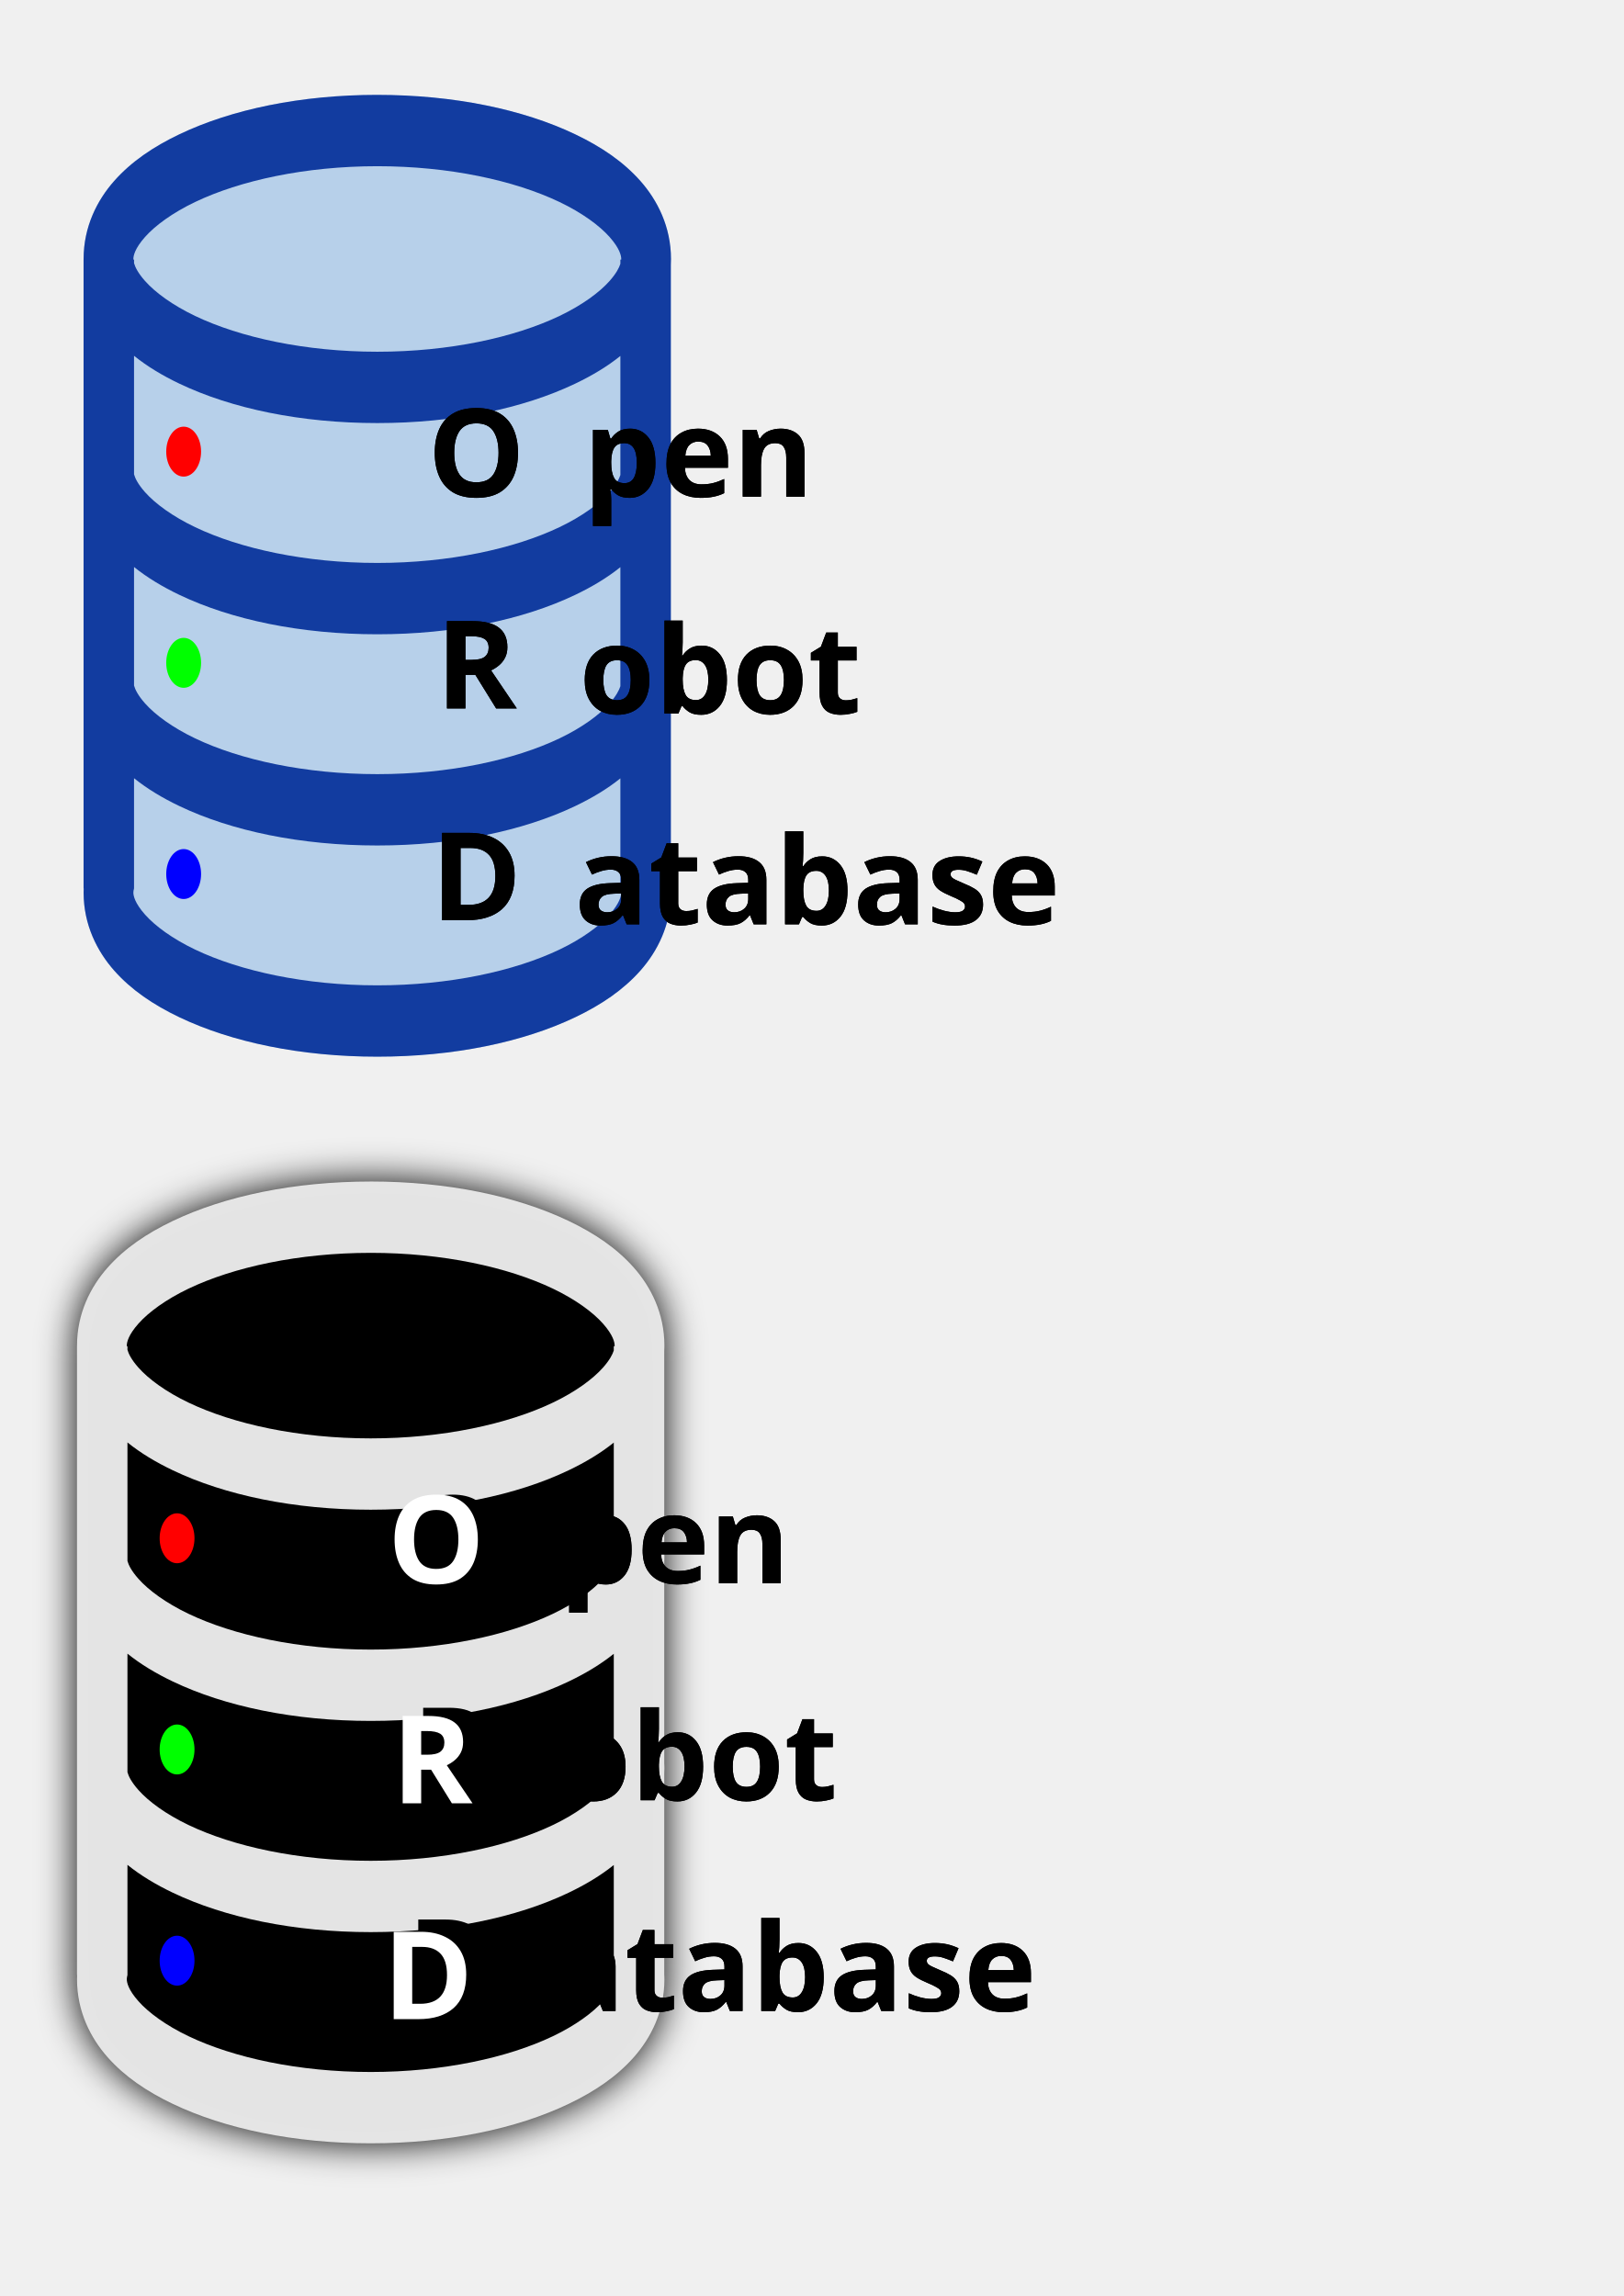
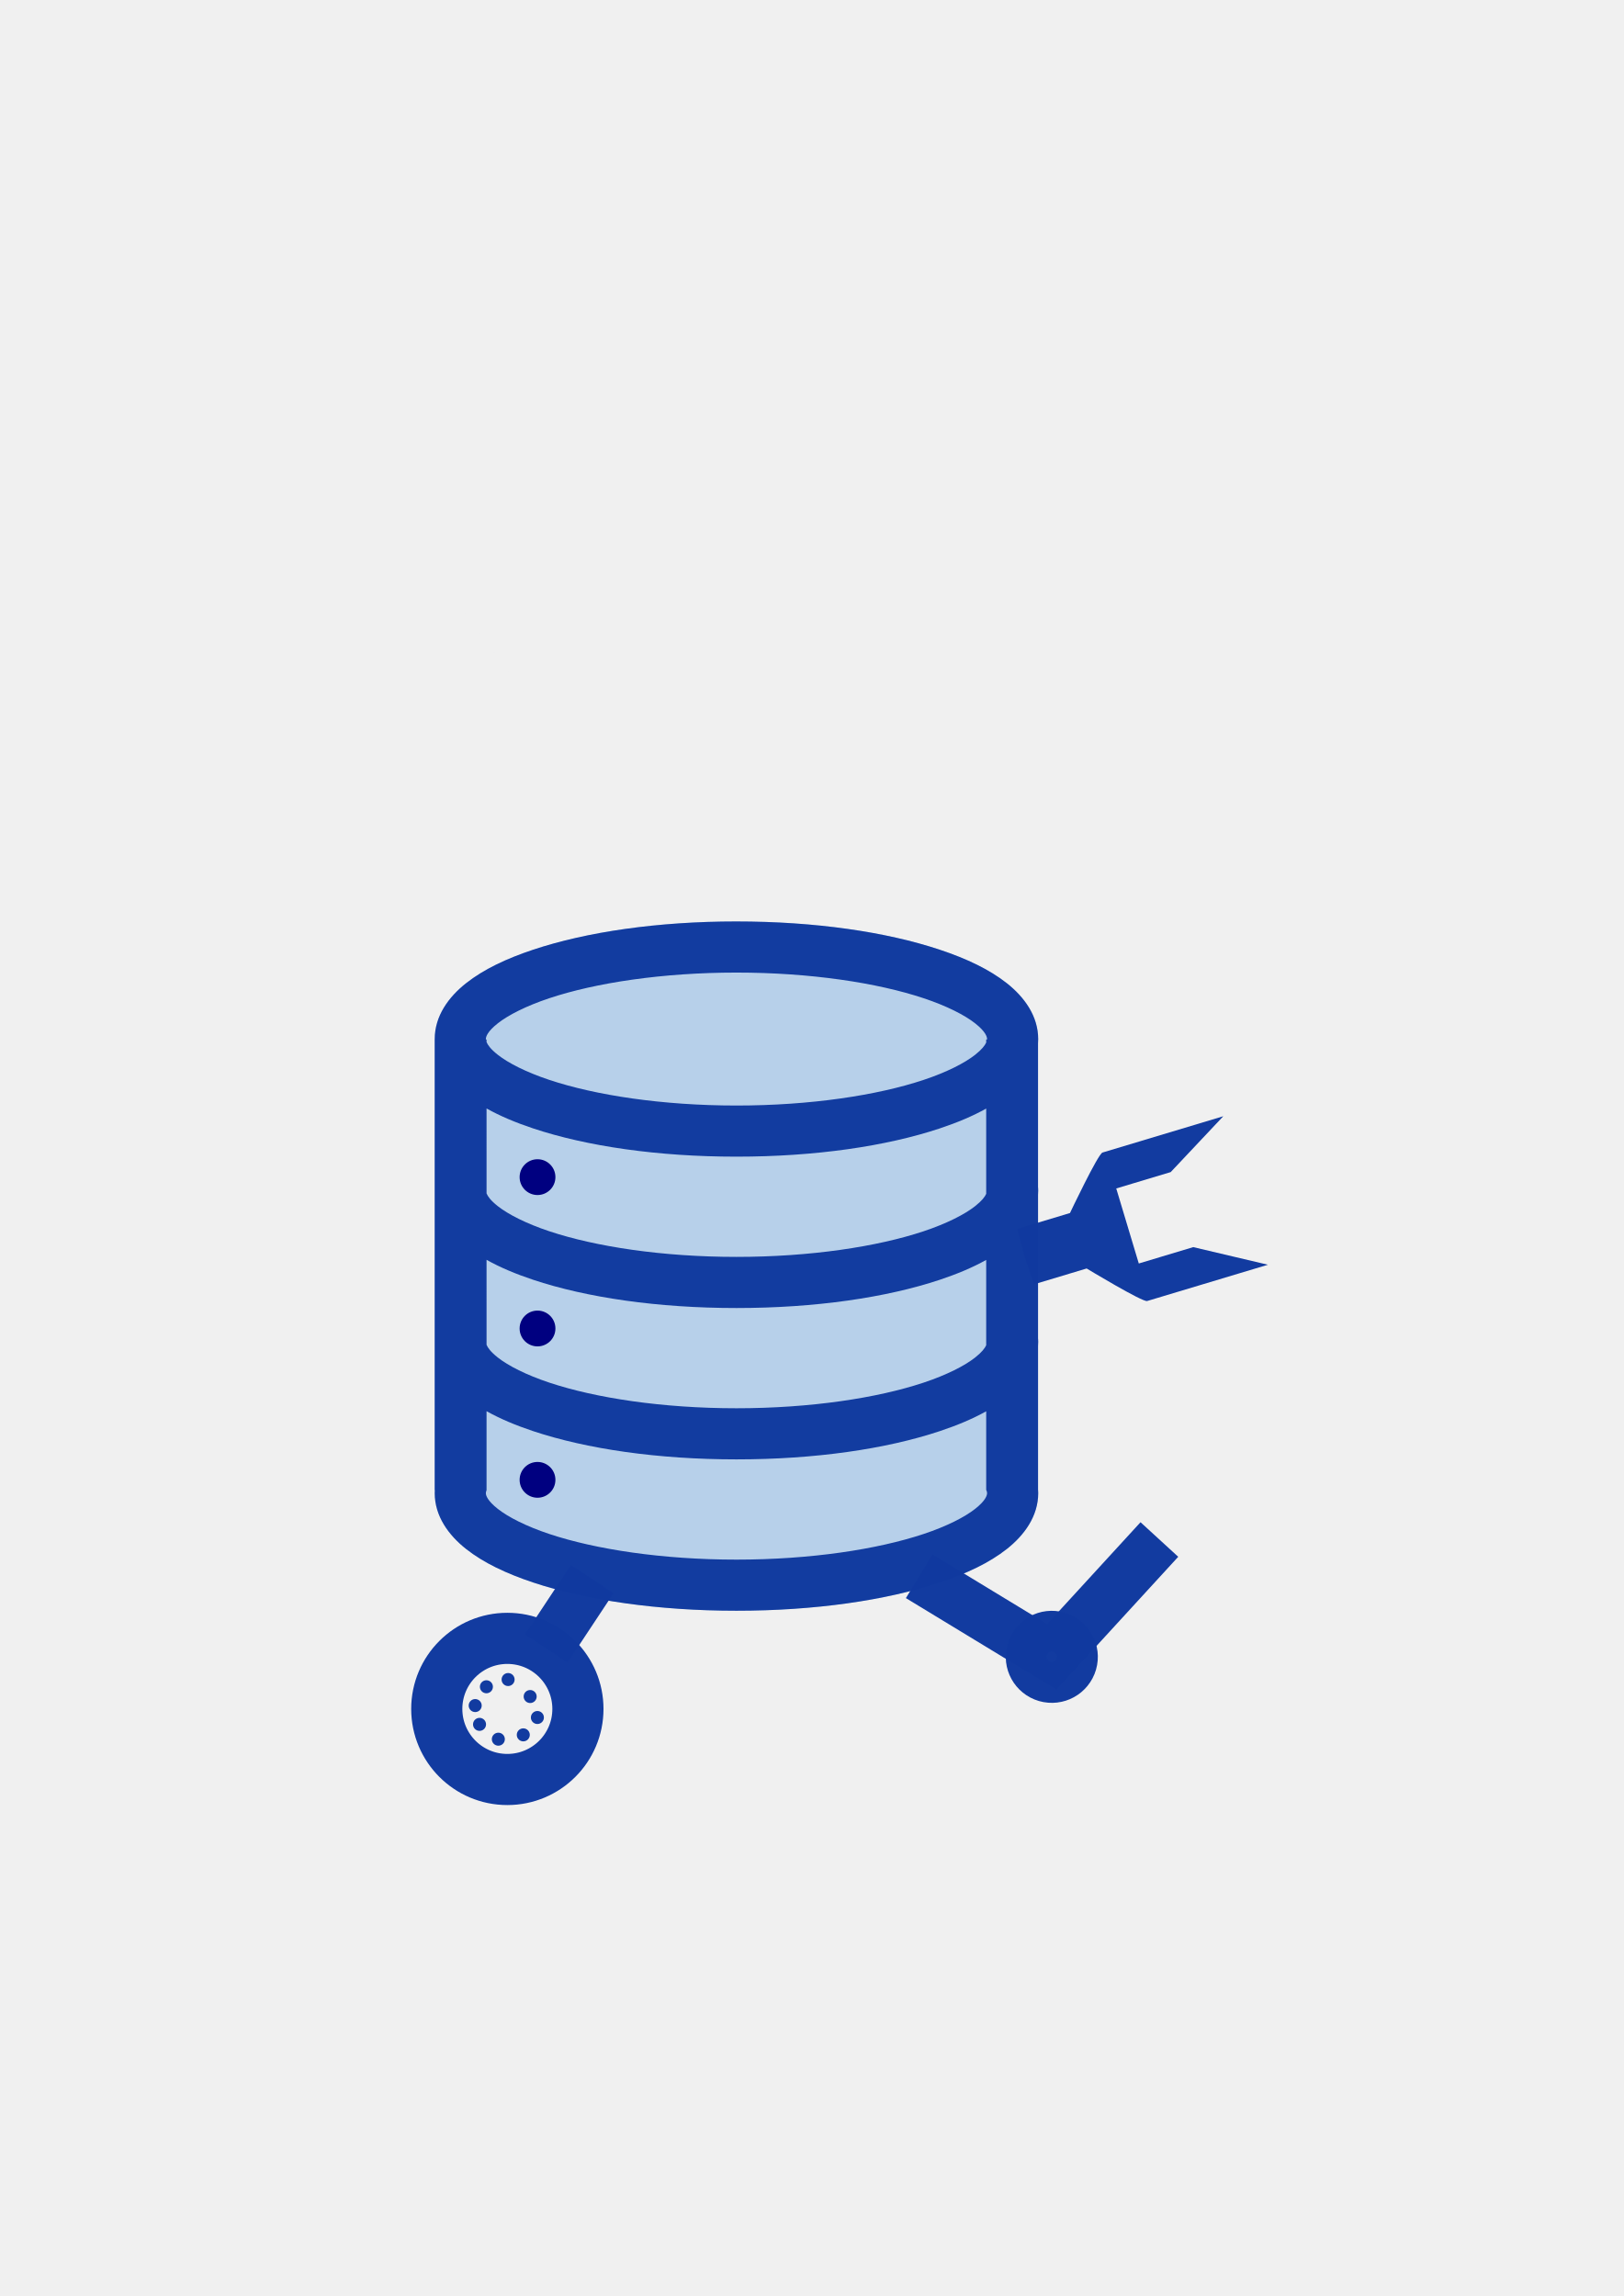
<svg xmlns="http://www.w3.org/2000/svg" width="210mm" height="297mm" viewBox="0 0 210 297" version="1.1" id="svg8">
-   <defs id="defs2">
-     <filter style="color-interpolation-filters:sRGB" id="filter1164" x="-0.076" width="1.151" y="-0.031" height="1.063">
-       <feGaussianBlur stdDeviation="2.393" id="feGaussianBlur1166" />
-     </filter>
-   </defs>
+   <defs id="defs2" />
  <g id="layer1">
-     <g id="g905" transform="matrix(0.9733667,0,0,1.395368,-6.013483,-60.24247)" style="stroke-width:0.858">
-       <path id="path883" style="color:#000000;font-style:normal;font-variant:normal;font-weight:normal;font-stretch:normal;font-size:medium;line-height:normal;font-family:sans-serif;font-variant-ligatures:normal;font-variant-position:normal;font-variant-caps:normal;font-variant-numeric:normal;font-variant-alternates:normal;font-feature-settings:normal;text-indent:0;text-align:start;text-decoration:none;text-decoration-line:none;text-decoration-style:solid;text-decoration-color:#000000;letter-spacing:normal;word-spacing:normal;text-transform:none;writing-mode:lr-tb;direction:ltr;text-orientation:mixed;dominant-baseline:auto;baseline-shift:baseline;text-anchor:start;white-space:normal;shape-padding:0;clip-rule:nonzero;display:inline;overflow:visible;visibility:visible;isolation:auto;mix-blend-mode:normal;color-interpolation:sRGB;color-interpolation-filters:linearRGB;solid-color:#000000;solid-opacity:1;vector-effect:none;fill:#0069d7;fill-opacity:0.239;fill-rule:nonzero;stroke:none;stroke-width:5.676;stroke-linecap:round;stroke-linejoin:round;stroke-miterlimit:4;stroke-dasharray:none;stroke-dashoffset:0;stroke-opacity:1;color-rendering:auto;image-rendering:auto;shape-rendering:auto;text-rendering:auto;enable-background:accumulate" d="m 56.311,51.968 c -10.161,0 -19.36,1.342 -26.303,3.656 -3.471,1.157 -6.389,2.537 -8.656,4.324 -2.268,1.787 -4.066,4.248 -4.066,7.233 0,0.021 0.002,0.041 0.002,0.061 h -0.006 v 58.288 h 0.019 c -0.007,0.129 -0.014,0.257 -0.014,0.388 0,2.984 1.799,5.445 4.066,7.232 2.268,1.787 5.185,3.167 8.656,4.324 6.943,2.314 16.141,3.656 26.303,3.656 10.161,0 19.36,-1.342 26.303,-3.656 3.471,-1.157 6.389,-2.537 8.656,-4.324 2.268,-1.787 4.066,-4.248 4.066,-7.232 0,-0.131 -0.008,-0.259 -0.015,-0.388 h -0.007 v -18.633 c 0.014,-0.184 0.021,-0.37 0.021,-0.558 0,-0.131 -0.008,-0.259 -0.015,-0.388 h -0.007 V 87.319 c 0.014,-0.184 0.021,-0.37 0.021,-0.558 0,-0.131 -0.008,-0.259 -0.015,-0.388 h -0.007 v -18.633 c 0.014,-0.184 0.021,-0.37 0.021,-0.558 0,-2.984 -1.799,-5.446 -4.066,-7.233 -2.268,-1.787 -5.185,-3.167 -8.656,-4.324 -6.943,-2.314 -16.141,-3.656 -26.303,-3.656 z m 0,6.613 c -63.5,-83.872 -31.75,-41.936 0,0 z" />
-       <path id="path983" style="color:#000000;font-style:normal;font-variant:normal;font-weight:normal;font-stretch:normal;font-size:medium;line-height:normal;font-family:sans-serif;font-variant-ligatures:normal;font-variant-position:normal;font-variant-caps:normal;font-variant-numeric:normal;font-variant-alternates:normal;font-feature-settings:normal;text-indent:0;text-align:start;text-decoration:none;text-decoration-line:none;text-decoration-style:solid;text-decoration-color:#000000;letter-spacing:normal;word-spacing:normal;text-transform:none;writing-mode:lr-tb;direction:ltr;text-orientation:mixed;dominant-baseline:auto;baseline-shift:baseline;text-anchor:start;white-space:normal;shape-padding:0;clip-rule:nonzero;display:inline;overflow:visible;visibility:visible;isolation:auto;mix-blend-mode:normal;color-interpolation:sRGB;color-interpolation-filters:linearRGB;solid-color:#000000;solid-opacity:1;vector-effect:none;fill:#123ba0;fill-opacity:0.989;fill-rule:nonzero;stroke:none;stroke-width:5.676;stroke-linecap:round;stroke-linejoin:round;stroke-miterlimit:4;stroke-dasharray:none;stroke-dashoffset:0;stroke-opacity:1;color-rendering:auto;image-rendering:auto;shape-rendering:auto;text-rendering:auto;enable-background:accumulate" d="m 56.311,51.968 c -10.161,0 -19.36,1.342 -26.303,3.656 -3.471,1.157 -6.389,2.537 -8.656,4.324 -2.268,1.787 -4.066,4.248 -4.066,7.233 0,0.021 0.002,0.041 0.002,0.061 h -0.006 v 58.288 h 0.019 c -0.007,0.129 -0.014,0.257 -0.014,0.388 0,2.984 1.799,5.445 4.066,7.232 2.268,1.787 5.185,3.167 8.656,4.324 6.943,2.314 16.141,3.656 26.303,3.656 10.161,0 19.36,-1.342 26.303,-3.656 3.471,-1.157 6.389,-2.537 8.656,-4.324 2.268,-1.787 4.066,-4.248 4.066,-7.232 0,-0.131 -0.008,-0.259 -0.015,-0.388 h -0.007 v -18.633 c 0.014,-0.184 0.021,-0.37 0.021,-0.558 0,-0.131 -0.008,-0.259 -0.015,-0.388 h -0.007 V 87.319 c 0.014,-0.184 0.021,-0.37 0.021,-0.558 0,-0.131 -0.008,-0.259 -0.015,-0.388 h -0.007 v -18.633 c 0.014,-0.184 0.021,-0.37 0.021,-0.558 0,-2.984 -1.799,-5.446 -4.066,-7.233 -2.268,-1.787 -5.185,-3.167 -8.656,-4.324 -6.943,-2.314 -16.141,-3.656 -26.303,-3.656 z m 0,6.613 c 9.566,0 18.226,1.324 24.211,3.319 2.993,0.998 5.307,2.182 6.654,3.244 1.347,1.062 1.547,1.734 1.547,2.037 0,0.018 -0.004,0.041 -0.005,0.061 h -0.109 v 0.388 c -0.164,0.367 -0.55,0.892 -1.432,1.588 -1.347,1.062 -3.662,2.247 -6.654,3.244 -5.985,1.995 -14.645,3.318 -24.211,3.318 -9.566,0 -18.226,-1.323 -24.211,-3.318 -2.993,-0.998 -5.307,-2.182 -6.654,-3.244 -0.935,-0.737 -1.311,-1.282 -1.458,-1.65 v -0.326 h -0.084 c -0.002,-0.02 -0.005,-0.044 -0.005,-0.061 0,-0.303 0.199,-0.975 1.547,-2.037 1.347,-1.062 3.662,-2.247 6.654,-3.244 5.985,-1.995 14.645,-3.319 24.211,-3.319 z m -32.323,17.576 c 1.758,0.987 3.772,1.831 6.02,2.58 6.943,2.314 16.141,3.656 26.303,3.656 10.161,0 19.36,-1.342 26.303,-3.656 2.238,-0.746 4.243,-1.585 5.995,-2.566 v 11.037 c -0.164,0.367 -0.549,0.892 -1.432,1.589 -1.347,1.062 -3.662,2.247 -6.654,3.244 -5.985,1.995 -14.645,3.318 -24.211,3.318 -9.566,0 -18.226,-1.323 -24.211,-3.318 -2.993,-0.998 -5.307,-2.182 -6.654,-3.244 -0.935,-0.737 -1.312,-1.282 -1.458,-1.651 z m 0,19.58 c 1.758,0.986 3.772,1.83 6.02,2.58 6.943,2.314 16.141,3.656 26.303,3.656 10.161,0 19.36,-1.342 26.303,-3.656 2.237,-0.746 4.243,-1.585 5.995,-2.566 v 11.037 c -0.164,0.367 -0.549,0.892 -1.432,1.589 -1.347,1.062 -3.662,2.247 -6.654,3.244 -5.985,1.995 -14.645,3.318 -24.211,3.318 -9.566,0 -18.226,-1.323 -24.211,-3.318 -2.993,-0.998 -5.307,-2.182 -6.654,-3.244 -0.935,-0.737 -1.311,-1.282 -1.458,-1.65 z m 0,19.579 c 1.758,0.986 3.772,1.83 6.02,2.58 6.943,2.314 16.141,3.656 26.303,3.656 10.161,0 19.36,-1.342 26.303,-3.656 2.237,-0.746 4.243,-1.585 5.995,-2.566 v 10.201 h 0.025 c 0.065,0.163 0.089,0.295 0.089,0.388 0,0.303 -0.199,0.975 -1.547,2.037 -1.347,1.062 -3.662,2.247 -6.654,3.244 -5.985,1.995 -14.645,3.318 -24.211,3.318 -9.566,0 -18.226,-1.323 -24.211,-3.318 -2.993,-0.998 -5.307,-2.182 -6.654,-3.244 -1.347,-1.062 -1.547,-1.734 -1.547,-2.037 0,-0.093 0.024,-0.225 0.089,-0.388 z" />
-       <circle style="fill:#ff0000;stroke:none;stroke-width:5.676;stroke-linecap:round;stroke-linejoin:round;stroke-miterlimit:4;stroke-dasharray:none" id="circle985" cx="30.581" cy="85.041" r="2.315" />
-       <circle r="2.315" cy="104.62" cx="30.581" id="circle1049" style="fill:#00ff00;stroke:none;stroke-width:5.676;stroke-linecap:round;stroke-linejoin:round;stroke-miterlimit:4;stroke-dasharray:none" />
-       <circle style="fill:#0000ff;stroke:none;stroke-width:5.676;stroke-linecap:round;stroke-linejoin:round;stroke-miterlimit:4;stroke-dasharray:none" id="circle1051" cx="30.581" cy="124.199" r="2.315" />
+     <g id="g1018">
+       <path id="path883" style="color:#000000;font-style:normal;font-variant:normal;font-weight:normal;font-stretch:normal;font-size:medium;line-height:normal;font-family:sans-serif;font-variant-ligatures:normal;font-variant-position:normal;font-variant-caps:normal;font-variant-numeric:normal;font-variant-alternates:normal;font-variant-east-asian:normal;font-feature-settings:normal;font-variation-settings:normal;text-indent:0;text-align:start;text-decoration:none;text-decoration-line:none;text-decoration-style:solid;text-decoration-color:#000000;letter-spacing:normal;word-spacing:normal;text-transform:none;writing-mode:lr-tb;direction:ltr;text-orientation:mixed;dominant-baseline:auto;baseline-shift:baseline;text-anchor:start;white-space:normal;shape-padding:0;shape-margin:0;inline-size:0;clip-rule:nonzero;display:inline;overflow:visible;visibility:visible;isolation:auto;mix-blend-mode:normal;color-interpolation:sRGB;color-interpolation-filters:linearRGB;solid-color:#000000;solid-opacity:1;vector-effect:none;fill:#0069d7;fill-opacity:0.239;fill-rule:nonzero;stroke:none;stroke-width:6.615;stroke-linecap:round;stroke-linejoin:round;stroke-miterlimit:4;stroke-dasharray:none;stroke-dashoffset:0;stroke-opacity:1;color-rendering:auto;image-rendering:auto;shape-rendering:auto;text-rendering:auto;enable-background:accumulate;stop-color:#000000" d="m 95.25,119.195 c -10.161,0 -19.36,1.342 -26.303,3.656 -3.471,1.157 -6.389,2.537 -8.656,4.324 -2.268,1.787 -4.066,4.248 -4.066,7.233 0,0.021 0.002,0.041 0.002,0.061 h -0.006 v 58.288 h 0.019 c -0.007,0.129 -0.014,0.257 -0.014,0.388 0,2.984 1.799,5.445 4.066,7.232 2.268,1.787 5.185,3.167 8.656,4.324 6.943,2.314 16.141,3.656 26.303,3.656 10.161,0 19.36,-1.342 26.303,-3.656 3.471,-1.157 6.389,-2.537 8.656,-4.324 2.268,-1.787 4.066,-4.248 4.066,-7.232 0,-0.131 -0.008,-0.259 -0.015,-0.388 h -0.007 v -18.633 c 0.014,-0.184 0.021,-0.37 0.021,-0.558 0,-0.131 -0.008,-0.259 -0.015,-0.388 h -0.007 V 154.546 c 0.014,-0.184 0.021,-0.37 0.021,-0.558 0,-0.131 -0.008,-0.259 -0.015,-0.388 h -0.007 v -18.633 c 0.014,-0.184 0.021,-0.37 0.021,-0.558 0,-2.984 -1.799,-5.446 -4.066,-7.233 -2.268,-1.787 -5.185,-3.167 -8.656,-4.324 -6.943,-2.314 -16.141,-3.656 -26.303,-3.656 z m 0,6.613 c -63.5,-83.872 -31.75,-41.936 0,0 z" />
+       <path id="path983" style="color:#000000;font-style:normal;font-variant:normal;font-weight:normal;font-stretch:normal;font-size:medium;line-height:normal;font-family:sans-serif;font-variant-ligatures:normal;font-variant-position:normal;font-variant-caps:normal;font-variant-numeric:normal;font-variant-alternates:normal;font-variant-east-asian:normal;font-feature-settings:normal;font-variation-settings:normal;text-indent:0;text-align:start;text-decoration:none;text-decoration-line:none;text-decoration-style:solid;text-decoration-color:#000000;letter-spacing:normal;word-spacing:normal;text-transform:none;writing-mode:lr-tb;direction:ltr;text-orientation:mixed;dominant-baseline:auto;baseline-shift:baseline;text-anchor:start;white-space:normal;shape-padding:0;shape-margin:0;inline-size:0;clip-rule:nonzero;display:inline;overflow:visible;visibility:visible;isolation:auto;mix-blend-mode:normal;color-interpolation:sRGB;color-interpolation-filters:linearRGB;solid-color:#000000;solid-opacity:1;vector-effect:none;fill:#123ba0;fill-opacity:0.989;fill-rule:nonzero;stroke:none;stroke-width:6.615;stroke-linecap:round;stroke-linejoin:round;stroke-miterlimit:4;stroke-dasharray:none;stroke-dashoffset:0;stroke-opacity:1;color-rendering:auto;image-rendering:auto;shape-rendering:auto;text-rendering:auto;enable-background:accumulate;stop-color:#000000" d="m 95.25,119.195 c -10.161,0 -19.36,1.342 -26.303,3.656 -3.471,1.157 -6.389,2.537 -8.656,4.324 -2.268,1.787 -4.066,4.248 -4.066,7.233 0,0.021 0.002,0.041 0.002,0.061 h -0.006 v 58.288 h 0.019 c -0.007,0.129 -0.014,0.257 -0.014,0.388 0,2.984 1.799,5.445 4.066,7.232 2.268,1.787 5.185,3.167 8.656,4.324 6.943,2.314 16.141,3.656 26.303,3.656 10.161,0 19.36,-1.342 26.303,-3.656 3.471,-1.157 6.389,-2.537 8.656,-4.324 2.268,-1.787 4.066,-4.248 4.066,-7.232 0,-0.131 -0.008,-0.259 -0.015,-0.388 h -0.007 v -18.633 c 0.014,-0.184 0.021,-0.37 0.021,-0.558 0,-0.131 -0.008,-0.259 -0.015,-0.388 h -0.007 V 154.546 c 0.014,-0.184 0.021,-0.37 0.021,-0.558 0,-0.131 -0.008,-0.259 -0.015,-0.388 h -0.007 v -18.633 c 0.014,-0.184 0.021,-0.37 0.021,-0.558 0,-2.984 -1.799,-5.446 -4.066,-7.233 -2.268,-1.787 -5.185,-3.167 -8.656,-4.324 -6.943,-2.314 -16.141,-3.656 -26.303,-3.656 z m 0,6.613 c 9.566,0 18.226,1.324 24.211,3.319 2.993,0.998 5.307,2.182 6.654,3.244 1.347,1.062 1.547,1.734 1.547,2.037 0,0.018 -0.004,0.041 -0.005,0.061 h -0.109 v 0.388 c -0.164,0.367 -0.55,0.892 -1.432,1.588 -1.347,1.062 -3.662,2.247 -6.654,3.244 -5.985,1.995 -14.645,3.318 -24.211,3.318 -9.566,0 -18.226,-1.323 -24.211,-3.318 -2.993,-0.998 -5.307,-2.182 -6.654,-3.244 -0.935,-0.737 -1.311,-1.282 -1.458,-1.65 v -0.326 H 62.843 c -0.002,-0.02 -0.005,-0.044 -0.005,-0.061 0,-0.303 0.199,-0.975 1.547,-2.037 1.347,-1.062 3.662,-2.247 6.654,-3.244 5.985,-1.995 14.645,-3.319 24.211,-3.319 z m -32.323,17.576 c 1.758,0.987 3.772,1.831 6.02,2.58 6.943,2.314 16.141,3.656 26.303,3.656 10.161,0 19.36,-1.342 26.303,-3.656 2.238,-0.746 4.243,-1.585 5.995,-2.566 v 11.037 c -0.164,0.367 -0.549,0.892 -1.432,1.589 -1.347,1.062 -3.662,2.247 -6.654,3.244 -5.985,1.995 -14.645,3.318 -24.211,3.318 -9.566,0 -18.226,-1.323 -24.211,-3.318 -2.993,-0.998 -5.307,-2.182 -6.654,-3.244 -0.935,-0.737 -1.312,-1.282 -1.458,-1.651 z m 0,19.58 c 1.758,0.986 3.772,1.83 6.02,2.58 6.943,2.314 16.141,3.656 26.303,3.656 10.161,0 19.36,-1.342 26.303,-3.656 2.237,-0.746 4.243,-1.585 5.995,-2.566 v 11.037 c -0.164,0.367 -0.549,0.892 -1.432,1.589 -1.347,1.062 -3.662,2.247 -6.654,3.244 -5.985,1.995 -14.645,3.318 -24.211,3.318 -9.566,0 -18.226,-1.323 -24.211,-3.318 -2.993,-0.998 -5.307,-2.182 -6.654,-3.244 -0.935,-0.737 -1.311,-1.282 -1.458,-1.65 z m 0,19.579 c 1.758,0.986 3.772,1.83 6.02,2.58 6.943,2.314 16.141,3.656 26.303,3.656 10.161,0 19.36,-1.342 26.303,-3.656 2.237,-0.746 4.243,-1.585 5.995,-2.566 v 10.201 h 0.025 c 0.065,0.163 0.089,0.295 0.089,0.388 0,0.303 -0.199,0.975 -1.547,2.037 -1.347,1.062 -3.662,2.247 -6.654,3.244 -5.985,1.995 -14.645,3.318 -24.211,3.318 -9.566,0 -18.226,-1.323 -24.211,-3.318 -2.993,-0.998 -5.307,-2.182 -6.654,-3.244 -1.347,-1.062 -1.547,-1.734 -1.547,-2.037 0,-0.093 0.024,-0.225 0.089,-0.388 z" />
+       <circle style="fill:#000080;stroke:none;stroke-width:6.615;stroke-linecap:round;stroke-linejoin:round;stroke-miterlimit:4;stroke-dasharray:none" id="circle985" cx="69.519" cy="152.268" r="2.315" />
+       <circle r="2.315" cy="171.847" cx="69.519" id="circle1049" style="fill:#000080;stroke:none;stroke-width:6.615;stroke-linecap:round;stroke-linejoin:round;stroke-miterlimit:4;stroke-dasharray:none" />
+       <circle style="fill:#000080;stroke:none;stroke-width:6.615;stroke-linecap:round;stroke-linejoin:round;stroke-miterlimit:4;stroke-dasharray:none" id="circle1051" cx="69.519" cy="191.426" r="2.315" />
    </g>
-     <text xml:space="preserve" style="font-style:normal;font-variant:normal;font-weight:normal;font-stretch:normal;font-size:15.826px;line-height:1.25;font-family:Barlow;-inkscape-font-specification:Barlow;text-align:center;letter-spacing:0px;word-spacing:0px;text-anchor:middle;fill:#000000;fill-opacity:1;stroke:none;stroke-width:0.265" x="71.896" y="64.246" id="text909">
-       <tspan id="tspan907" x="71.896" y="64.246" style="font-style:normal;font-variant:normal;font-weight:bold;font-stretch:normal;font-family:Barlow;-inkscape-font-specification:'Barlow Bold';stroke-width:0.265">O</tspan>
-     </text>
-     <text id="text913" y="91.641" x="71.896" style="font-style:normal;font-variant:normal;font-weight:normal;font-stretch:normal;font-size:15.826px;line-height:1.25;font-family:Barlow;-inkscape-font-specification:Barlow;text-align:center;letter-spacing:0px;word-spacing:0px;text-anchor:middle;fill:#000000;fill-opacity:1;stroke:none;stroke-width:0.265" xml:space="preserve">
-       <tspan style="font-style:normal;font-variant:normal;font-weight:bold;font-stretch:normal;font-family:Barlow;-inkscape-font-specification:'Barlow Bold';stroke-width:0.265" y="91.641" x="71.896" id="tspan911">R</tspan>
-     </text>
-     <text xml:space="preserve" style="font-style:normal;font-variant:normal;font-weight:normal;font-stretch:normal;font-size:15.826px;line-height:1.25;font-family:Barlow;-inkscape-font-specification:Barlow;text-align:center;letter-spacing:0px;word-spacing:0px;text-anchor:middle;fill:#000000;fill-opacity:1;stroke:none;stroke-width:0.265" x="71.896" y="119.037" id="text917">
-       <tspan id="tspan915" x="71.896" y="119.037" style="font-style:normal;font-variant:normal;font-weight:bold;font-stretch:normal;font-family:Barlow;-inkscape-font-specification:'Barlow Bold';stroke-width:0.265">D</tspan>
-     </text>
-     <text id="text921" y="64.246" x="100.628" style="font-style:normal;font-variant:normal;font-weight:normal;font-stretch:normal;font-size:15.826px;line-height:1.25;font-family:Barlow;-inkscape-font-specification:Barlow;text-align:center;letter-spacing:0px;word-spacing:0px;text-anchor:middle;fill:#000000;fill-opacity:1;stroke:none;stroke-width:0.265" xml:space="preserve">
-       <tspan style="font-style:normal;font-variant:normal;font-weight:bold;font-stretch:normal;font-family:Barlow;-inkscape-font-specification:'Barlow Bold';stroke-width:0.265" y="64.246" x="100.628" id="tspan919">pen</tspan>
-     </text>
-     <text xml:space="preserve" style="font-style:normal;font-variant:normal;font-weight:normal;font-stretch:normal;font-size:15.826px;line-height:1.25;font-family:Barlow;-inkscape-font-specification:Barlow;text-align:center;letter-spacing:0px;word-spacing:0px;text-anchor:middle;fill:#000000;fill-opacity:1;stroke:none;stroke-width:0.265" x="103.434" y="92.31" id="text925">
-       <tspan id="tspan923" x="103.434" y="92.31" style="font-style:normal;font-variant:normal;font-weight:bold;font-stretch:normal;font-family:Barlow;-inkscape-font-specification:'Barlow Bold';stroke-width:0.265">obot</tspan>
-     </text>
-     <text id="text929" y="119.571" x="115.996" style="font-style:normal;font-variant:normal;font-weight:normal;font-stretch:normal;font-size:15.826px;line-height:1.25;font-family:Barlow;-inkscape-font-specification:Barlow;text-align:center;letter-spacing:0px;word-spacing:0px;text-anchor:middle;fill:#000000;fill-opacity:1;stroke:none;stroke-width:0.265" xml:space="preserve">
-       <tspan style="font-style:normal;font-variant:normal;font-weight:bold;font-stretch:normal;font-family:Barlow;-inkscape-font-specification:'Barlow Bold';stroke-width:0.265" y="119.571" x="115.996" id="tspan927">atabase</tspan>
-     </text>
-     <text id="text933" y="64.246" x="71.896" style="font-style:normal;font-variant:normal;font-weight:normal;font-stretch:normal;font-size:15.826px;line-height:1.25;font-family:Barlow;-inkscape-font-specification:Barlow;text-align:center;letter-spacing:0px;word-spacing:0px;text-anchor:middle;fill:#000000;fill-opacity:1;stroke:none;stroke-width:0.265" xml:space="preserve">
-       <tspan style="font-style:normal;font-variant:normal;font-weight:bold;font-stretch:normal;font-family:Barlow;-inkscape-font-specification:'Barlow Bold';stroke-width:0.265" y="64.246" x="71.896" id="tspan931">O</tspan>
-     </text>
-     <text xml:space="preserve" style="font-style:normal;font-variant:normal;font-weight:normal;font-stretch:normal;font-size:15.826px;line-height:1.25;font-family:Barlow;-inkscape-font-specification:Barlow;text-align:center;letter-spacing:0px;word-spacing:0px;text-anchor:middle;fill:#000000;fill-opacity:1;stroke:none;stroke-width:0.265" x="71.896" y="91.641" id="text937">
-       <tspan id="tspan935" x="71.896" y="91.641" style="font-style:normal;font-variant:normal;font-weight:bold;font-stretch:normal;font-family:Barlow;-inkscape-font-specification:'Barlow Bold';stroke-width:0.265">R</tspan>
-     </text>
-     <text id="text941" y="119.037" x="71.896" style="font-style:normal;font-variant:normal;font-weight:normal;font-stretch:normal;font-size:15.826px;line-height:1.25;font-family:Barlow;-inkscape-font-specification:Barlow;text-align:center;letter-spacing:0px;word-spacing:0px;text-anchor:middle;fill:#000000;fill-opacity:1;stroke:none;stroke-width:0.265" xml:space="preserve">
-       <tspan style="font-style:normal;font-variant:normal;font-weight:bold;font-stretch:normal;font-family:Barlow;-inkscape-font-specification:'Barlow Bold';stroke-width:0.265" y="119.037" x="71.896" id="tspan939">D</tspan>
-     </text>
-     <text xml:space="preserve" style="font-style:normal;font-variant:normal;font-weight:normal;font-stretch:normal;font-size:15.826px;line-height:1.25;font-family:Barlow;-inkscape-font-specification:Barlow;text-align:center;letter-spacing:0px;word-spacing:0px;text-anchor:middle;fill:#000000;fill-opacity:1;stroke:none;stroke-width:0.265" x="100.628" y="64.246" id="text945">
-       <tspan id="tspan943" x="100.628" y="64.246" style="font-style:normal;font-variant:normal;font-weight:bold;font-stretch:normal;font-family:Barlow;-inkscape-font-specification:'Barlow Bold';stroke-width:0.265">pen</tspan>
-     </text>
-     <text id="text949" y="92.31" x="103.434" style="font-style:normal;font-variant:normal;font-weight:normal;font-stretch:normal;font-size:15.826px;line-height:1.25;font-family:Barlow;-inkscape-font-specification:Barlow;text-align:center;letter-spacing:0px;word-spacing:0px;text-anchor:middle;fill:#000000;fill-opacity:1;stroke:none;stroke-width:0.265" xml:space="preserve">
-       <tspan style="font-style:normal;font-variant:normal;font-weight:bold;font-stretch:normal;font-family:Barlow;-inkscape-font-specification:'Barlow Bold';stroke-width:0.265" y="92.31" x="103.434" id="tspan947">obot</tspan>
-     </text>
-     <text xml:space="preserve" style="font-style:normal;font-variant:normal;font-weight:normal;font-stretch:normal;font-size:15.826px;line-height:1.25;font-family:Barlow;-inkscape-font-specification:Barlow;text-align:center;letter-spacing:0px;word-spacing:0px;text-anchor:middle;fill:#000000;fill-opacity:1;stroke:none;stroke-width:0.265" x="115.996" y="119.571" id="text953">
-       <tspan id="tspan951" x="115.996" y="119.571" style="font-style:normal;font-variant:normal;font-weight:bold;font-stretch:normal;font-family:Barlow;-inkscape-font-specification:'Barlow Bold';stroke-width:0.265">atabase</tspan>
-     </text>
-     <g id="g1197" transform="translate(-243.7498,-5.34539)">
-       <path d="m 291.696,158.18 c -9.891,0 -18.845,1.872 -25.602,5.102 -3.379,1.615 -6.219,3.54 -8.426,6.034 -2.207,2.494 -3.958,5.928 -3.958,10.092 0,0.029 0.002,0.057 0.002,0.086 h -0.006 v 81.334 h 0.018 c -0.007,0.179 -0.014,0.359 -0.014,0.541 0,4.164 1.751,7.598 3.958,10.091 2.207,2.494 5.047,4.419 8.426,6.034 6.758,3.229 15.712,5.102 25.602,5.102 9.891,0 18.845,-1.872 25.602,-5.102 3.379,-1.615 6.219,-3.54 8.426,-6.034 2.207,-2.494 3.958,-5.927 3.958,-10.091 0,-0.182 -0.008,-0.361 -0.014,-0.541 h -0.007 V 234.827 c 0.014,-0.257 0.021,-0.516 0.021,-0.779 0,-0.182 -0.008,-0.361 -0.014,-0.541 h -0.007 v -26.001 c 0.014,-0.257 0.021,-0.516 0.021,-0.779 0,-0.182 -0.008,-0.361 -0.014,-0.541 h -0.007 v -26.001 c 0.014,-0.257 0.021,-0.516 0.021,-0.779 0,-4.164 -1.751,-7.599 -3.958,-10.092 -2.207,-2.494 -5.047,-4.419 -8.426,-6.034 -6.758,-3.229 -15.712,-5.102 -25.602,-5.102 z m 0,9.228 c -61.809,-117.033 -30.904,-58.516 0,0 z" style="color:#000000;font-style:normal;font-variant:normal;font-weight:normal;font-stretch:normal;font-size:medium;line-height:normal;font-family:sans-serif;font-variant-ligatures:normal;font-variant-position:normal;font-variant-caps:normal;font-variant-numeric:normal;font-variant-alternates:normal;font-feature-settings:normal;text-indent:0;text-align:start;text-decoration:none;text-decoration-line:none;text-decoration-style:solid;text-decoration-color:#000000;letter-spacing:normal;word-spacing:normal;text-transform:none;writing-mode:lr-tb;direction:ltr;text-orientation:mixed;dominant-baseline:auto;baseline-shift:baseline;text-anchor:start;white-space:normal;shape-padding:0;clip-rule:nonzero;display:inline;overflow:visible;visibility:visible;isolation:auto;mix-blend-mode:normal;color-interpolation:sRGB;color-interpolation-filters:linearRGB;solid-color:#000000;solid-opacity:1;vector-effect:none;fill:#000000;fill-opacity:1;fill-rule:nonzero;stroke:none;stroke-width:6.615;stroke-linecap:round;stroke-linejoin:round;stroke-miterlimit:4;stroke-dasharray:none;stroke-dashoffset:0;stroke-opacity:1;filter:url(#filter1164);color-rendering:auto;image-rendering:auto;shape-rendering:auto;text-rendering:auto;enable-background:accumulate" id="path967" />
-       <path d="m 291.696,158.18 c -9.891,0 -18.845,1.872 -25.602,5.102 -3.379,1.615 -6.219,3.54 -8.426,6.034 -2.207,2.494 -3.958,5.928 -3.958,10.092 0,0.029 0.002,0.057 0.002,0.086 h -0.006 v 81.334 h 0.018 c -0.007,0.179 -0.014,0.359 -0.014,0.541 0,4.164 1.751,7.598 3.958,10.091 2.207,2.494 5.047,4.419 8.426,6.034 6.758,3.229 15.712,5.102 25.602,5.102 9.891,0 18.845,-1.872 25.602,-5.102 3.379,-1.615 6.219,-3.54 8.426,-6.034 2.207,-2.494 3.958,-5.927 3.958,-10.091 0,-0.182 -0.008,-0.361 -0.014,-0.541 h -0.007 V 234.827 c 0.014,-0.257 0.021,-0.516 0.021,-0.779 0,-0.182 -0.008,-0.361 -0.014,-0.541 h -0.007 v -26.001 c 0.014,-0.257 0.021,-0.516 0.021,-0.779 0,-0.182 -0.008,-0.361 -0.014,-0.541 h -0.007 v -26.001 c 0.014,-0.257 0.021,-0.516 0.021,-0.779 0,-4.164 -1.751,-7.599 -3.958,-10.092 -2.207,-2.494 -5.047,-4.419 -8.426,-6.034 -6.758,-3.229 -15.712,-5.102 -25.602,-5.102 z m 0,9.228 c 9.311,0 17.74,1.847 23.566,4.631 2.913,1.392 5.166,3.045 6.477,4.527 1.312,1.482 1.505,2.419 1.505,2.842 0,0.025 -0.004,0.057 -0.005,0.086 h -0.106 v 0.541 c -0.16,0.512 -0.535,1.245 -1.394,2.216 -1.312,1.482 -3.564,3.135 -6.477,4.527 -5.826,2.784 -14.255,4.63 -23.566,4.63 -9.311,0 -17.74,-1.846 -23.566,-4.63 -2.913,-1.392 -5.166,-3.045 -6.477,-4.527 -0.91,-1.028 -1.276,-1.788 -1.419,-2.302 v -0.454 h -0.082 c -0.002,-0.029 -0.005,-0.061 -0.005,-0.086 0,-0.423 0.194,-1.361 1.505,-2.842 1.312,-1.482 3.564,-3.135 6.477,-4.527 5.826,-2.784 14.255,-4.631 23.566,-4.631 z m -31.462,24.525 c 1.711,1.377 3.671,2.555 5.86,3.6 6.758,3.229 15.712,5.102 25.602,5.102 9.891,0 18.845,-1.872 25.602,-5.102 2.178,-1.041 4.13,-2.212 5.835,-3.58 v 15.401 c -0.159,0.512 -0.534,1.245 -1.394,2.217 -1.312,1.482 -3.564,3.135 -6.477,4.527 -5.826,2.784 -14.255,4.63 -23.566,4.63 -9.311,0 -17.74,-1.846 -23.566,-4.63 -2.913,-1.392 -5.166,-3.045 -6.477,-4.527 -0.911,-1.029 -1.277,-1.789 -1.419,-2.303 z m 0,27.321 c 1.711,1.377 3.672,2.554 5.86,3.6 6.758,3.229 15.712,5.102 25.602,5.102 9.891,0 18.845,-1.872 25.602,-5.102 2.178,-1.041 4.13,-2.212 5.835,-3.58 v 15.401 c -0.159,0.512 -0.534,1.245 -1.394,2.217 -1.312,1.482 -3.564,3.135 -6.477,4.527 -5.826,2.784 -14.255,4.63 -23.566,4.63 -9.311,0 -17.74,-1.846 -23.566,-4.63 -2.913,-1.392 -5.166,-3.045 -6.477,-4.527 -0.91,-1.028 -1.277,-1.788 -1.419,-2.302 z m 0,27.32 c 1.711,1.377 3.672,2.554 5.86,3.6 6.758,3.229 15.712,5.102 25.602,5.102 9.891,0 18.845,-1.872 25.602,-5.102 2.178,-1.041 4.13,-2.212 5.835,-3.58 v 14.234 h 0.025 c 0.063,0.227 0.086,0.411 0.086,0.541 0,0.423 -0.194,1.361 -1.505,2.842 -1.312,1.482 -3.564,3.135 -6.477,4.527 -5.826,2.784 -14.255,4.63 -23.566,4.63 -9.311,0 -17.74,-1.846 -23.566,-4.63 -2.913,-1.392 -5.166,-3.045 -6.477,-4.527 -1.312,-1.482 -1.505,-2.419 -1.505,-2.842 0,-0.13 0.024,-0.314 0.086,-0.541 z" style="color:#000000;font-style:normal;font-variant:normal;font-weight:normal;font-stretch:normal;font-size:medium;line-height:normal;font-family:sans-serif;font-variant-ligatures:normal;font-variant-position:normal;font-variant-caps:normal;font-variant-numeric:normal;font-variant-alternates:normal;font-feature-settings:normal;text-indent:0;text-align:start;text-decoration:none;text-decoration-line:none;text-decoration-style:solid;text-decoration-color:#000000;letter-spacing:normal;word-spacing:normal;text-transform:none;writing-mode:lr-tb;direction:ltr;text-orientation:mixed;dominant-baseline:auto;baseline-shift:baseline;text-anchor:start;white-space:normal;shape-padding:0;clip-rule:nonzero;display:inline;overflow:visible;visibility:visible;isolation:auto;mix-blend-mode:normal;color-interpolation:sRGB;color-interpolation-filters:linearRGB;solid-color:#000000;solid-opacity:1;vector-effect:none;fill:#e6e6e6;fill-opacity:0.989;fill-rule:nonzero;stroke:none;stroke-width:6.615;stroke-linecap:round;stroke-linejoin:round;stroke-miterlimit:4;stroke-dasharray:none;stroke-dashoffset:0;stroke-opacity:1;color-rendering:auto;image-rendering:auto;shape-rendering:auto;text-rendering:auto;enable-background:accumulate" id="path969" />
-       <ellipse ry="3.23" rx="2.253" cy="204.329" cx="266.651" id="circle971" style="fill:#ff0000;stroke:none;stroke-width:6.615;stroke-linecap:round;stroke-linejoin:round;stroke-miterlimit:4;stroke-dasharray:none" />
-       <ellipse ry="3.23" rx="2.253" style="fill:#00ff00;stroke:none;stroke-width:6.615;stroke-linecap:round;stroke-linejoin:round;stroke-miterlimit:4;stroke-dasharray:none" id="circle973" cx="266.651" cy="231.649" />
-       <ellipse ry="3.23" rx="2.253" cy="258.969" cx="266.651" id="circle975" style="fill:#0000ff;stroke:none;stroke-width:6.615;stroke-linecap:round;stroke-linejoin:round;stroke-miterlimit:4;stroke-dasharray:none" />
-       <text xml:space="preserve" style="font-style:normal;font-variant:normal;font-weight:normal;font-stretch:normal;font-size:15.826px;line-height:1.25;font-family:Barlow;-inkscape-font-specification:Barlow;text-align:center;letter-spacing:0px;word-spacing:0px;text-anchor:middle;fill:#000000;fill-opacity:1;stroke:none;stroke-width:0.265" x="316.684" y="210.154" id="text981">
-         <tspan id="tspan979" x="316.684" y="210.154" style="font-style:normal;font-variant:normal;font-weight:bold;font-stretch:normal;font-family:Barlow;-inkscape-font-specification:'Barlow Bold';stroke-width:0.265">O</tspan>
-       </text>
-       <text id="text985" y="237.549" x="316.684" style="font-style:normal;font-variant:normal;font-weight:normal;font-stretch:normal;font-size:15.826px;line-height:1.25;font-family:Barlow;-inkscape-font-specification:Barlow;text-align:center;letter-spacing:0px;word-spacing:0px;text-anchor:middle;fill:#000000;fill-opacity:1;stroke:none;stroke-width:0.265" xml:space="preserve">
-         <tspan style="font-style:normal;font-variant:normal;font-weight:bold;font-stretch:normal;font-family:Barlow;-inkscape-font-specification:'Barlow Bold';stroke-width:0.265" y="237.549" x="316.684" id="tspan983">R</tspan>
-       </text>
-       <text xml:space="preserve" style="font-style:normal;font-variant:normal;font-weight:normal;font-stretch:normal;font-size:15.826px;line-height:1.25;font-family:Barlow;-inkscape-font-specification:Barlow;text-align:center;letter-spacing:0px;word-spacing:0px;text-anchor:middle;fill:#000000;fill-opacity:1;stroke:none;stroke-width:0.265" x="316.684" y="264.945" id="text989">
-         <tspan id="tspan987" x="316.684" y="264.945" style="font-style:normal;font-variant:normal;font-weight:bold;font-stretch:normal;font-family:Barlow;-inkscape-font-specification:'Barlow Bold';stroke-width:0.265">D</tspan>
-       </text>
-       <text id="text993" y="210.154" x="345.415" style="font-style:normal;font-variant:normal;font-weight:normal;font-stretch:normal;font-size:15.826px;line-height:1.25;font-family:Barlow;-inkscape-font-specification:Barlow;text-align:center;letter-spacing:0px;word-spacing:0px;text-anchor:middle;fill:#000000;fill-opacity:1;stroke:none;stroke-width:0.265" xml:space="preserve">
-         <tspan style="font-style:normal;font-variant:normal;font-weight:bold;font-stretch:normal;font-family:Barlow;-inkscape-font-specification:'Barlow Bold';stroke-width:0.265" y="210.154" x="345.415" id="tspan991">pen</tspan>
-       </text>
-       <text xml:space="preserve" style="font-style:normal;font-variant:normal;font-weight:normal;font-stretch:normal;font-size:15.826px;line-height:1.25;font-family:Barlow;-inkscape-font-specification:Barlow;text-align:center;letter-spacing:0px;word-spacing:0px;text-anchor:middle;fill:#000000;fill-opacity:1;stroke:none;stroke-width:0.265" x="348.222" y="238.218" id="text997">
-         <tspan id="tspan995" x="348.222" y="238.218" style="font-style:normal;font-variant:normal;font-weight:bold;font-stretch:normal;font-family:Barlow;-inkscape-font-specification:'Barlow Bold';stroke-width:0.265">obot</tspan>
-       </text>
-       <text id="text1001" y="265.479" x="360.783" style="font-style:normal;font-variant:normal;font-weight:normal;font-stretch:normal;font-size:15.826px;line-height:1.25;font-family:Barlow;-inkscape-font-specification:Barlow;text-align:center;letter-spacing:0px;word-spacing:0px;text-anchor:middle;fill:#000000;fill-opacity:1;stroke:none;stroke-width:0.265" xml:space="preserve">
-         <tspan style="font-style:normal;font-variant:normal;font-weight:bold;font-stretch:normal;font-family:Barlow;-inkscape-font-specification:'Barlow Bold';stroke-width:0.265" y="265.479" x="360.783" id="tspan999">atabase</tspan>
-       </text>
-       <text id="text1005" y="210.154" x="314.567" style="font-style:normal;font-variant:normal;font-weight:normal;font-stretch:normal;font-size:15.826px;line-height:1.25;font-family:Barlow;-inkscape-font-specification:Barlow;text-align:center;letter-spacing:0px;word-spacing:0px;text-anchor:middle;fill:#ffffff;fill-opacity:1;stroke:none;stroke-width:0.265" xml:space="preserve">
-         <tspan style="font-style:normal;font-variant:normal;font-weight:bold;font-stretch:normal;font-family:Barlow;-inkscape-font-specification:'Barlow Bold';fill:#ffffff;stroke-width:0.265" y="210.154" x="314.567" id="tspan1003">O</tspan>
-       </text>
-       <text xml:space="preserve" style="font-style:normal;font-variant:normal;font-weight:normal;font-stretch:normal;font-size:15.826px;line-height:1.25;font-family:Barlow;-inkscape-font-specification:Barlow;text-align:center;letter-spacing:0px;word-spacing:0px;text-anchor:middle;fill:#ffffff;fill-opacity:1;stroke:none;stroke-width:0.265" x="314.038" y="238.608" id="text1009">
-         <tspan id="tspan1007" x="314.038" y="238.608" style="font-style:normal;font-variant:normal;font-weight:bold;font-stretch:normal;font-family:Barlow;-inkscape-font-specification:'Barlow Bold';fill:#ffffff;stroke-width:0.265">R</tspan>
-       </text>
-       <text id="text1013" y="266.532" x="313.509" style="font-style:normal;font-variant:normal;font-weight:normal;font-stretch:normal;font-size:15.826px;line-height:1.25;font-family:Barlow;-inkscape-font-specification:Barlow;text-align:center;letter-spacing:0px;word-spacing:0px;text-anchor:middle;fill:#ffffff;fill-opacity:1;stroke:none;stroke-width:0.265" xml:space="preserve">
-         <tspan style="font-style:normal;font-variant:normal;font-weight:bold;font-stretch:normal;font-family:Barlow;-inkscape-font-specification:'Barlow Bold';fill:#ffffff;stroke-width:0.265" y="266.532" x="313.509" id="tspan1011">D</tspan>
-       </text>
-       <text xml:space="preserve" style="font-style:normal;font-variant:normal;font-weight:normal;font-stretch:normal;font-size:15.826px;line-height:1.25;font-family:Barlow;-inkscape-font-specification:Barlow;text-align:center;letter-spacing:0px;word-spacing:0px;text-anchor:middle;fill:#000000;fill-opacity:1;stroke:none;stroke-width:0.265" x="345.415" y="210.154" id="text1017">
-         <tspan id="tspan1015" x="345.415" y="210.154" style="font-style:normal;font-variant:normal;font-weight:bold;font-stretch:normal;font-family:Barlow;-inkscape-font-specification:'Barlow Bold';stroke-width:0.265">pen</tspan>
-       </text>
-       <text id="text1021" y="238.218" x="348.222" style="font-style:normal;font-variant:normal;font-weight:normal;font-stretch:normal;font-size:15.826px;line-height:1.25;font-family:Barlow;-inkscape-font-specification:Barlow;text-align:center;letter-spacing:0px;word-spacing:0px;text-anchor:middle;fill:#000000;fill-opacity:1;stroke:none;stroke-width:0.265" xml:space="preserve">
-         <tspan style="font-style:normal;font-variant:normal;font-weight:bold;font-stretch:normal;font-family:Barlow;-inkscape-font-specification:'Barlow Bold';stroke-width:0.265" y="238.218" x="348.222" id="tspan1019">obot</tspan>
-       </text>
-       <text xml:space="preserve" style="font-style:normal;font-variant:normal;font-weight:normal;font-stretch:normal;font-size:15.826px;line-height:1.25;font-family:Barlow;-inkscape-font-specification:Barlow;text-align:center;letter-spacing:0px;word-spacing:0px;text-anchor:middle;fill:#000000;fill-opacity:1;stroke:none;stroke-width:0.265" x="360.783" y="265.479" id="text1025">
-         <tspan id="tspan1023" x="360.783" y="265.479" style="font-style:normal;font-variant:normal;font-weight:bold;font-stretch:normal;font-family:Barlow;-inkscape-font-specification:'Barlow Bold';stroke-width:0.265">atabase</tspan>
-       </text>
+     <path d="m -154.554,111.961 0.169,-2.297 c 1.239,-0.23 2.469,-0.621 3.661,-1.19 -1.163,-1.601 -1.676,-4.154 -1.525,-6.904 a 8.045,8.045 0 0 1 -1.674,1.071 8.045,8.045 0 0 1 -10.726,-3.794 8.045,8.045 0 0 1 3.794,-10.726 8.045,8.045 0 0 1 10.726,3.793 8.045,8.045 0 0 1 0.499,1.343 c 1.389,-2.111 3.327,-3.752 5.832,-4.366 -0.51,-1.068 -1.135,-2.044 -1.849,-2.925 l 2.34,-1.041 c -0.587,0.073 -5.563,-4.704 -5.563,-4.704 l -1.731,1.807 c -1.448,-0.707 -3.005,-1.173 -4.608,-1.377 -0.041,-1.042 -0.07,-2.346 -0.07,-2.346 l -6.924,1.129 0.505,1.856 c -0.566,0.189 -1.128,0.411 -1.681,0.675 -0.989,0.472 -1.898,1.044 -2.728,1.692 l -1.495,-1.853 -4.656,5.229 2.291,1.198 c -0.763,1.413 -1.29,2.944 -1.561,4.529 l -2.8,-0.074 0.557,6.161 2.372,-0.493 c 0.237,1.08 0.596,2.151 1.093,3.192 0.466,0.975 1.027,1.873 1.664,2.693 l -2.074,1.442 4.862,4.105 1.342,-1.916 c 1.309,0.77 2.73,1.329 4.207,1.666 l -0.186,2.147 z" style="fill:#10399f;fill-opacity:0.992;stroke:none;stroke-width:6.615;stroke-linecap:round;stroke-linejoin:miter;stroke-miterlimit:4;stroke-dasharray:none;stroke-opacity:0.992" id="path1157" />
+     <circle r="9.128" cy="221.059" cx="65.617" id="path1040" style="fill:none;fill-opacity:0.992;stroke:#113a9f;stroke-width:6.615;stroke-linecap:round;stroke-linejoin:miter;stroke-miterlimit:4;stroke-dasharray:none;stroke-opacity:0.992" />
+     <path id="path1042" d="m 76.597,204.258 -5.953,8.996" style="fill:#113a9f;fill-opacity:0.992;stroke:#113a9f;stroke-width:6.615;stroke-linecap:butt;stroke-linejoin:miter;stroke-miterlimit:4;stroke-dasharray:none;stroke-opacity:0.992" />
+     <path d="m 142.592,149.087 c -0.579,0.174 -4.208,7.825 -4.208,7.825 l -6.826,2.051 0.962,3.622 1.194,3.552 6.826,-2.051 c 0,0 7.246,4.382 7.825,4.208 l 15.619,-4.694 -9.656,-2.278 -7.044,2.117 -1.458,-4.853 -1.458,-4.853 7.044,-2.117 6.801,-7.224 z" style="fill:#113a9f;fill-opacity:0.992;stroke:none;stroke-width:0.265px;stroke-linecap:butt;stroke-linejoin:miter;stroke-opacity:1" id="path1044" />
+     <circle r="0.842" cy="217.257" cx="65.715" id="path1053" style="fill:#113a9f;fill-opacity:0.992;stroke:none;stroke-width:6.615;stroke-linecap:round;stroke-linejoin:miter;stroke-miterlimit:4;stroke-dasharray:none;stroke-opacity:0.992" />
+     <circle style="fill:#113a9f;fill-opacity:0.992;stroke:none;stroke-width:6.615;stroke-linecap:round;stroke-linejoin:miter;stroke-miterlimit:4;stroke-dasharray:none;stroke-opacity:0.992" id="path1053-4" cx="68.568" cy="219.455" r="0.842" />
+     <circle style="fill:#113a9f;fill-opacity:0.992;stroke:none;stroke-width:6.615;stroke-linecap:round;stroke-linejoin:miter;stroke-miterlimit:4;stroke-dasharray:none;stroke-opacity:0.992" id="path1053-6" cx="69.503" cy="222.168" r="0.842" />
+     <circle style="fill:#113a9f;fill-opacity:0.992;stroke:none;stroke-width:6.615;stroke-linecap:round;stroke-linejoin:miter;stroke-miterlimit:4;stroke-dasharray:none;stroke-opacity:0.992" id="path1053-41" cx="67.679" cy="224.413" r="0.842" />
+     <circle style="fill:#113a9f;fill-opacity:0.992;stroke:none;stroke-width:6.615;stroke-linecap:round;stroke-linejoin:miter;stroke-miterlimit:4;stroke-dasharray:none;stroke-opacity:0.992" id="path1053-3" cx="64.452" cy="224.974" r="0.842" />
+     <circle style="fill:#113a9f;fill-opacity:0.992;stroke:none;stroke-width:6.615;stroke-linecap:round;stroke-linejoin:miter;stroke-miterlimit:4;stroke-dasharray:none;stroke-opacity:0.992" id="path1053-5" cx="62.02" cy="223.056" r="0.842" />
+     <circle style="fill:#113a9f;fill-opacity:0.992;stroke:none;stroke-width:6.615;stroke-linecap:round;stroke-linejoin:miter;stroke-miterlimit:4;stroke-dasharray:none;stroke-opacity:0.992" id="path1053-0" cx="61.459" cy="220.624" r="0.842" />
+     <circle style="fill:#113a9f;fill-opacity:0.992;stroke:none;stroke-width:6.615;stroke-linecap:round;stroke-linejoin:miter;stroke-miterlimit:4;stroke-dasharray:none;stroke-opacity:0.992" id="path1053-54" cx="62.909" cy="218.192" r="0.842" />
+     <g transform="rotate(-73.80634,176.999,177.0449)" id="g1176">
+       <path style="fill:none;fill-opacity:0.992;stroke:#113a9f;stroke-width:6.615;stroke-linecap:butt;stroke-linejoin:miter;stroke-miterlimit:4;stroke-dasharray:none;stroke-opacity:0.992" d="m 148.233,157.229 -18.455,-9.128 5.226,-19.381" id="path1106" />
+       <circle style="opacity:1;fill:none;fill-opacity:0.992;stroke:#113a9f;stroke-width:6.615;stroke-linecap:round;stroke-linejoin:miter;stroke-miterlimit:4;stroke-dasharray:none;stroke-opacity:0.992" id="path1108" cx="129.778" cy="148.101" r="2.646" />
    </g>
  </g>
</svg>
